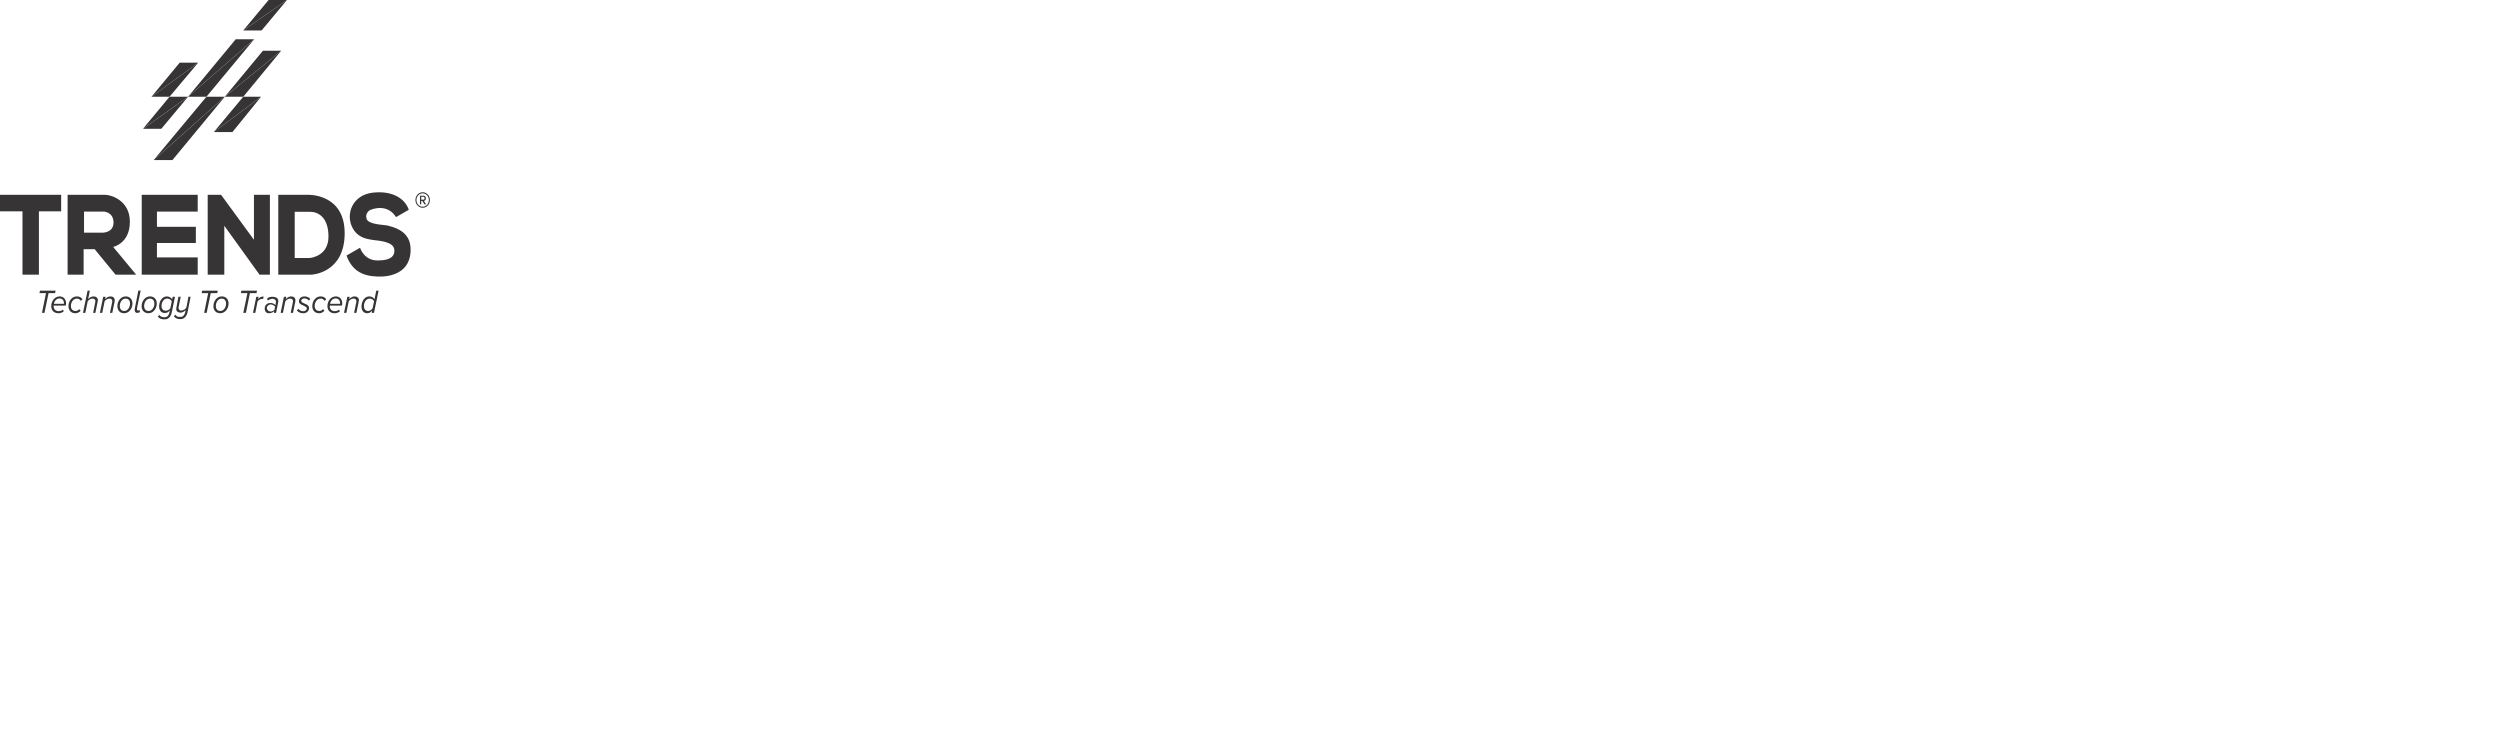
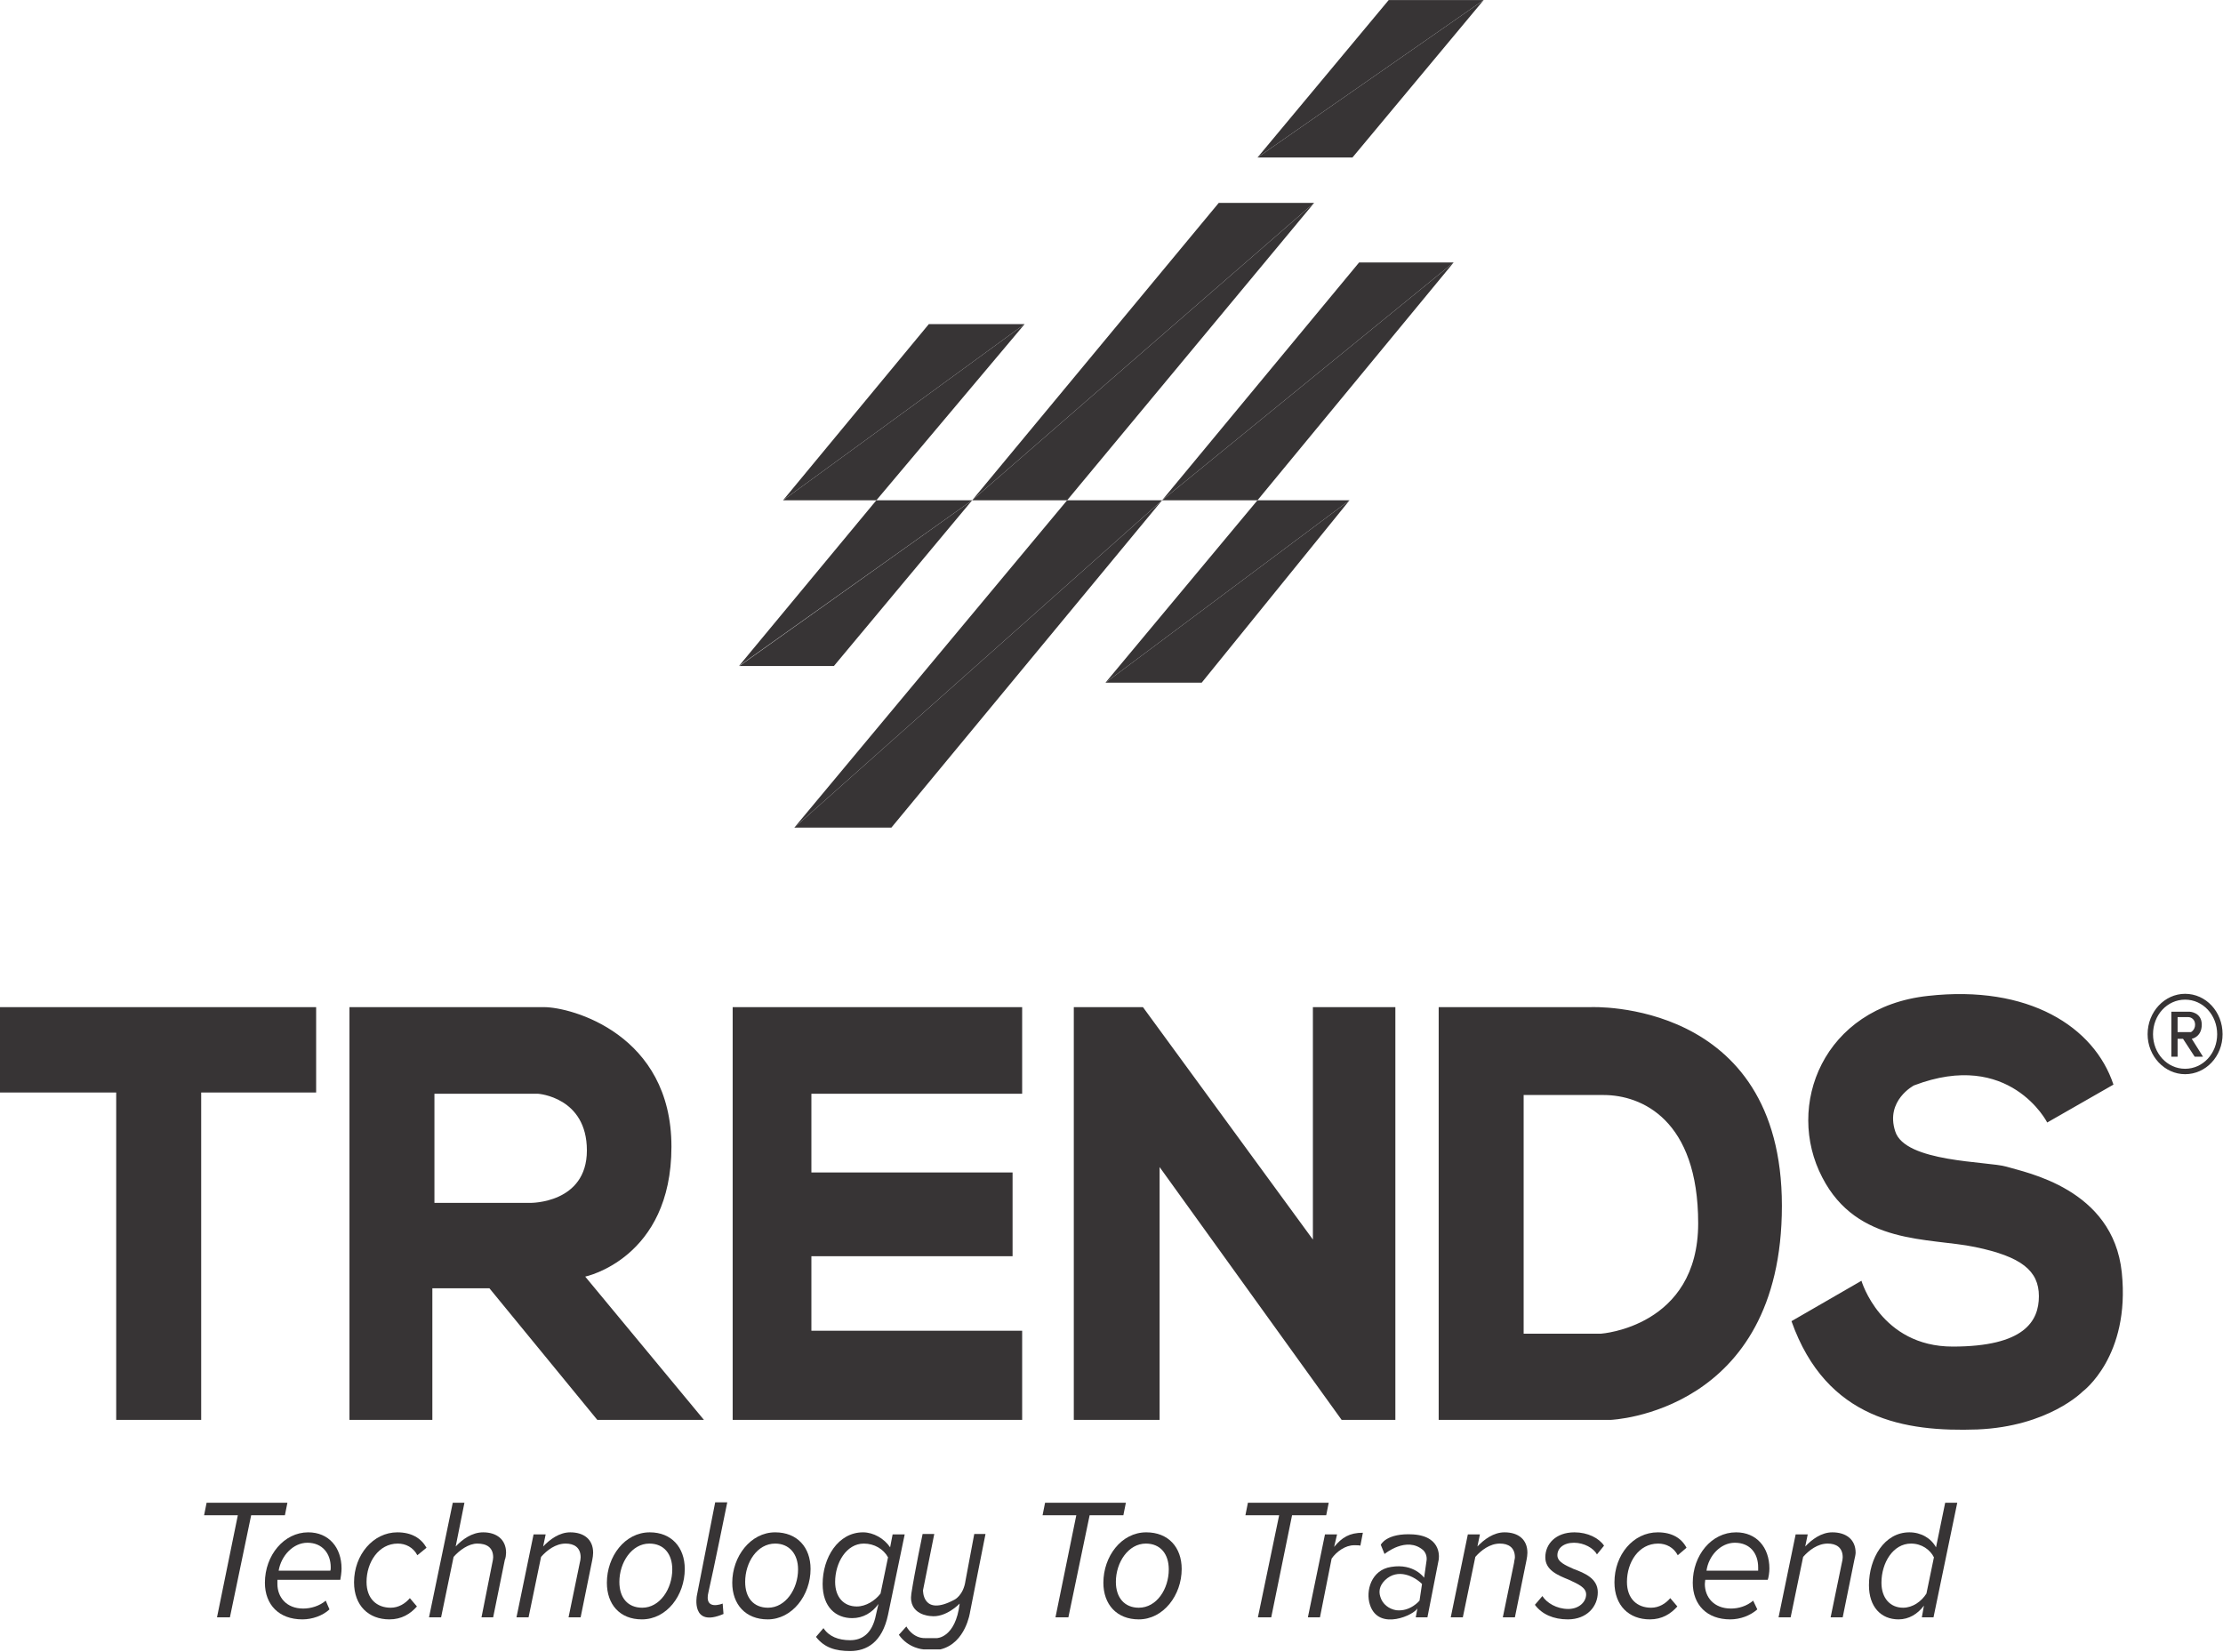
- <svg xmlns="http://www.w3.org/2000/svg" xml:space="preserve" width="310.3mm" height="90.37mm" version="1.1" style="clip-rule:evenodd;fill-rule:evenodd;image-rendering:optimizeQuality;shape-rendering:geometricPrecision;text-rendering:geometricPrecision" viewBox="0 0 31030 9037.001" id="svg33">
-   <defs id="defs1">
-     <style type="text/css" id="style1">
+ <svg xmlns="http://www.w3.org/2000/svg" xml:space="preserve" width="53.365mm" height="39.649mm" version="1.1" style="shape-rendering:geometricPrecision; text-rendering:geometricPrecision; image-rendering:optimizeQuality; fill-rule:evenodd; clip-rule:evenodd" viewBox="0 0 5337 3965">
+   <defs>
+     <style type="text/css">
   
-     .fil0 {fill:none}
-     .fil1 {fill:#373435;fill-rule:nonzero}
+     .fil0 {fill:#373435;fill-rule:nonzero}
   
  </style>
  </defs>
-   <g id="Layer_x0020_1" transform="translate(-8127,-11988)">
-     <rect class="fil0" x="13990" y="13666" width="7359" height="7359" id="rect1" />
-     <rect class="fil0" x="22894" y="13666" width="7359" height="7359" id="rect2" />
-     <rect class="fil0" x="31798" y="13666" width="7359" height="7359" id="rect3" />
+   <g id="Layer_x0020_1">
    <g id="_327588872">
-       <polygon class="fil1" points="8623,15596 8817,15596 8811,15626 8730,15626 8679,15871 8648,15871 8698,15626 8617,15626 " id="polygon3" />
-       <path class="fil1" d="m 8867,15667 c 49,0 80,36 80,87 0,9 -2,22 -3,27 h -151 c 0,2 0,7 0,10 0,31 21,59 62,59 18,0 39,-6 54,-19 l 9,21 c -16,15 -41,24 -65,24 -56,0 -90,-35 -90,-88 0,-66 46,-121 104,-121 z m 54,84 c 0,-33 -20,-59 -56,-59 -34,0 -63,31 -69,67 h 124 c 1,-2 1,-6 1,-8 z" id="path3" />
-       <path class="fil1" d="m 9081,15667 c 34,0 57,14 70,37 l -22,18 c -10,-19 -28,-28 -47,-28 -46,0 -75,45 -75,92 0,41 25,62 58,62 19,0 35,-10 46,-23 l 17,20 c -16,18 -37,31 -66,31 -50,0 -85,-33 -85,-89 0,-66 46,-120 104,-120 z" id="path4" />
-       <path class="fil1" d="m 9309,15740 c 1,-4 2,-10 2,-13 0,-24 -16,-33 -38,-33 -21,0 -43,16 -57,32 l -30,145 h -29 l 57,-275 h 28 l -21,105 c 16,-17 39,-34 66,-34 32,0 55,17 55,49 0,4 -1,13 -3,17 l -28,138 h -28 z" id="path5" />
-       <path class="fil1" d="m 9519,15740 c 1,-4 2,-9 2,-13 0,-24 -16,-33 -36,-33 -24,0 -45,16 -59,32 l -30,145 h -29 l 41,-199 h 29 l -6,29 c 16,-17 39,-34 65,-34 33,0 55,17 55,49 0,4 -1,13 -2,17 l -28,138 h -29 z" id="path6" />
-       <path class="fil1" d="m 9687,15667 c 52,0 84,36 84,88 0,63 -43,121 -103,121 -53,0 -84,-36 -84,-88 0,-63 43,-121 103,-121 z m -1,27 c -42,0 -72,45 -72,92 0,38 20,62 55,62 42,0 72,-45 72,-92 0,-37 -20,-62 -55,-62 z" id="path7" />
+       <polygon id="polygon3" class="fil0" points="496,3608 690,3608 684,3638 603,3638 552,3883 521,3883 571,3638 490,3638 " />
+       <path id="path3" class="fil0" d="M740 3679c49,0 80,36 80,87 0,9 -2,22 -3,27l-151 0c0,2 0,7 0,10 0,31 21,59 62,59 18,0 39,-6 54,-19l9 21c-16,15 -41,24 -65,24 -56,0 -90,-35 -90,-88 0,-66 46,-121 104,-121zm54 84c0,-33 -20,-59 -56,-59 -34,0 -63,31 -69,67l124 0c1,-2 1,-6 1,-8z" />
+       <path id="path4" class="fil0" d="M954 3679c34,0 57,14 70,37l-22 18c-10,-19 -28,-28 -47,-28 -46,0 -75,45 -75,92 0,41 25,62 58,62 19,0 35,-10 46,-23l17 20c-16,18 -37,31 -66,31 -50,0 -85,-33 -85,-89 0,-66 46,-120 104,-120z" />
+       <path id="path5" class="fil0" d="M1182 3752c1,-4 2,-10 2,-13 0,-24 -16,-33 -38,-33 -21,0 -43,16 -57,32l-30 145 -29 0 57 -275 28 0 -21 105c16,-17 39,-34 66,-34 32,0 55,17 55,49 0,4 -1,13 -3,17l-28 138 -28 0 26 -131z" />
+       <path id="path6" class="fil0" d="M1392 3752c1,-4 2,-9 2,-13 0,-24 -16,-33 -36,-33 -24,0 -45,16 -59,32l-30 145 -29 0 41 -199 29 0 -6 29c16,-17 39,-34 65,-34 33,0 55,17 55,49 0,4 -1,13 -2,17l-28 138 -29 0 27 -131z" />
+       <path id="path7" class="fil0" d="M1560 3679c52,0 84,36 84,88 0,63 -43,121 -103,121 -53,0 -84,-36 -84,-88 0,-63 43,-121 103,-121zm-1 27c-42,0 -72,45 -72,92 0,38 20,62 55,62 42,0 72,-45 72,-92 0,-37 -20,-62 -55,-62z" />
      <g id="g22">
-         <path class="fil1" d="m 8127,14611 h 279 v 786 h 204 v -786 h 276 v -205 h -759 z m 1405,442 c 0,0 207,-43 207,-312 0,-270 -240,-335 -306,-335 h -467 v 991 h 199 v -316 h 137 l 259,316 h 256 z m -132,-177 h -230 v -262 h 249 c 0,0 117,8 117,136 0,128 -136,126 -136,126 z m 486,-470 v 991 h 695 v -214 h -506 v -179 h 483 v -201 h -483 v -189 h 506 v -208 z m 819,0 v 991 h 206 v -607 l 437,607 h 129 v -991 h -198 v 558 l -408,-558 z m 1241,0 h -365 v 991 h 413 c 0,0 411,-16 411,-514 0,-498 -459,-477 -459,-477 z m 25,784 h -186 v -573 h 192 c 91,0 227,59 227,308 0,249 -233,265 -233,265 z m 457,-30 168,-97 c 0,0 46,158 219,158 172,0 207,-61 207,-121 0,-61 -42,-95 -153,-118 -110,-23 -283,-4 -367,-167 -90,-172 2,-409 254,-436 241,-27 399,74 445,213 l -159,91 c 0,0 -90,-177 -320,-89 0,0 -69,36 -45,110 23,75 223,72 267,85 45,14 256,52 277,254 21,202 -94,286 -94,286 0,0 -82,84 -253,91 -172,6 -362,-23 -446,-260 z m 945,-786 c -49,0 -90,43 -90,97 0,53 41,96 90,96 50,0 90,-43 90,-96 0,-54 -40,-97 -90,-97 z m 0,180 c -43,0 -77,-37 -77,-83 0,-46 34,-83 77,-83 43,0 77,37 77,83 0,46 -34,83 -77,83 z m 16,-72 c 0,0 24,-4 24,-34 0,-30 -29,-31 -29,-31 h -44 v 108 h 15 v -43 h 13 l 28,43 h 20 z m -34,-16 v -36 c 0,0 20,0 26,0 6,0 16,5 16,18 0,13 -10,18 -10,18 z" id="path8" />
+         <path id="path8" class="fil0" d="M0 2623l279 0 0 786 204 0 0 -786 276 0 0 -205 -759 0 0 205zm1405 442c0,0 207,-43 207,-312 0,-270 -240,-335 -306,-335l-467 0 0 991 199 0 0 -316 137 0 259 316 256 0 -285 -344zm-132 -177l-230 0 0 -262 249 0c0,0 117,8 117,136 0,128 -136,126 -136,126zm486 -470l0 991 695 0 0 -214 -506 0 0 -179 483 0 0 -201 -483 0 0 -189 506 0 0 -208 -695 0zm819 0l0 991 206 0 0 -607 437 607 129 0 0 -991 -198 0 0 558 -408 -558 -166 0zm1241 0l-365 0 0 991 413 0c0,0 411,-16 411,-514 0,-498 -459,-477 -459,-477zm25 784l-186 0 0 -573 192 0c91,0 227,59 227,308 0,249 -233,265 -233,265zm457 -30l168 -97c0,0 46,158 219,158 172,0 207,-61 207,-121 0,-61 -42,-95 -153,-118 -110,-23 -283,-4 -367,-167 -90,-172 2,-409 254,-436 241,-27 399,74 445,213l-159 91c0,0 -90,-177 -320,-89 0,0 -69,36 -45,110 23,75 223,72 267,85 45,14 256,52 277,254 21,202 -94,286 -94,286 0,0 -82,84 -253,91 -172,6 -362,-23 -446,-260zm945 -786c-49,0 -90,43 -90,97 0,53 41,96 90,96 50,0 90,-43 90,-96 0,-54 -40,-97 -90,-97zm0 180c-43,0 -77,-37 -77,-83 0,-46 34,-83 77,-83 43,0 77,37 77,83 0,46 -34,83 -77,83zm16 -72c0,0 24,-4 24,-34 0,-30 -29,-31 -29,-31l-44 0 0 108 15 0 0 -43 13 0 28 43 20 0 -27 -43zm-34 -16l0 -36c0,0 20,0 26,0 6,0 16,5 16,18 0,13 -10,18 -10,18l-32 0z" />
        <g id="g21">
-           <polygon class="fil1" points="11689,11988 11146,12366 11461,11988 " id="polygon8" />
-           <polygon class="fil1" points="11689,11988 11146,12366 11374,12366 " id="polygon9" />
-           <polygon class="fil1" points="10461,13189 11282,12475 11053,12475 " id="polygon10" />
-           <polygon class="fil1" points="11282,12475 10461,13189 10689,13189 " id="polygon11" />
-           <polygon class="fil1" points="10007,13189 10587,12766 10357,12766 " id="polygon12" />
-           <polygon class="fil1" points="10587,12766 10007,13189 10231,13189 " id="polygon13" />
-           <polygon class="fil1" points="11617,12618 11390,12618 10917,13189 " id="polygon14" />
-           <polygon class="fil1" points="11146,13189 11617,12618 10917,13189 " id="polygon15" />
-           <polygon class="fil1" points="9901,13587 10461,13189 10231,13189 " id="polygon16" />
-           <polygon class="fil1" points="10034,13975 10917,13189 10689,13189 " id="polygon17" />
-           <polygon class="fil1" points="10781,13627 11367,13189 11146,13189 " id="polygon18" />
-           <polygon class="fil1" points="10129,13587 9902,13587 10461,13189 " id="polygon19" />
-           <polygon class="fil1" points="10267,13975 10917,13189 10034,13975 " id="polygon20" />
-           <polygon class="fil1" points="11012,13627 11367,13189 10781,13627 " id="polygon21" />
+           <polygon id="polygon8" class="fil0" points="3562,0 3019,378 3334,0 " />
+           <polygon id="polygon9" class="fil0" points="3562,0 3019,378 3247,378 " />
+           <polygon id="polygon10" class="fil0" points="2334,1201 3155,487 2926,487 " />
+           <polygon id="polygon11" class="fil0" points="3155,487 2334,1201 2562,1201 " />
+           <polygon id="polygon12" class="fil0" points="1880,1201 2460,778 2230,778 " />
+           <polygon id="polygon13" class="fil0" points="2460,778 1880,1201 2104,1201 " />
+           <polygon id="polygon14" class="fil0" points="3490,630 3263,630 2790,1201 " />
+           <polygon id="polygon15" class="fil0" points="3019,1201 3490,630 2790,1201 " />
+           <polygon id="polygon16" class="fil0" points="1774,1599 2334,1201 2104,1201 " />
+           <polygon id="polygon17" class="fil0" points="1907,1987 2790,1201 2562,1201 " />
+           <polygon id="polygon18" class="fil0" points="2654,1639 3240,1201 3019,1201 " />
+           <polygon id="polygon19" class="fil0" points="2002,1599 1775,1599 2334,1201 " />
+           <polygon id="polygon20" class="fil0" points="2140,1987 2790,1201 1907,1987 " />
+           <polygon id="polygon21" class="fil0" points="2885,1639 3240,1201 2654,1639 " />
        </g>
-         <path class="fil1" d="m 9988,15667 c 53,0 85,36 85,88 0,63 -44,121 -103,121 -53,0 -85,-36 -85,-88 0,-63 44,-121 103,-121 z m 0,27 c -43,0 -72,45 -72,92 0,38 20,62 55,62 42,0 72,-45 72,-92 0,-37 -21,-62 -55,-62 z" id="path21" />
+         <path id="path21" class="fil0" d="M1861 3679c53,0 85,36 85,88 0,63 -44,121 -103,121 -53,0 -85,-36 -85,-88 0,-63 44,-121 103,-121zm0 27c-43,0 -72,45 -72,92 0,38 20,62 55,62 42,0 72,-45 72,-92 0,-37 -21,-62 -55,-62z" />
      </g>
-       <path class="fil1" d="m 10104,15897 c 13,20 36,29 64,29 28,0 53,-15 62,-61 l 6,-26 c -15,21 -37,34 -63,34 -39,0 -71,-26 -71,-82 0,-63 37,-124 97,-124 25,0 51,15 65,36 l 6,-31 h 29 l -40,193 c -14,66 -51,87 -91,87 -35,0 -62,-8 -82,-34 z m 155,-170 c -11,-20 -33,-33 -58,-33 -42,0 -69,46 -69,92 0,37 21,59 52,59 22,0 44,-14 57,-31 z" id="path22" />
-       <polygon class="fil1" points="10636,15596 10830,15596 10824,15626 10743,15626 10692,15871 10661,15871 10711,15626 10630,15626 " id="polygon22" />
-       <path class="fil1" d="m 10879,15667 c 53,0 85,36 85,88 0,63 -44,121 -103,121 -53,0 -85,-36 -85,-88 0,-63 43,-121 103,-121 z m -1,27 c -42,0 -72,45 -72,92 0,38 21,62 55,62 43,0 72,-45 72,-92 0,-37 -20,-62 -55,-62 z" id="path23" />
-       <polygon class="fil1" points="11123,15596 11317,15596 11311,15626 11229,15626 11179,15871 11147,15871 11198,15626 11117,15626 " id="polygon23" />
-       <path class="fil1" d="m 11308,15672 h 29 l -7,30 c 19,-23 37,-34 69,-34 l -6,31 c -3,-1 -8,-1 -15,-1 -21,0 -42,15 -54,32 l -28,141 h -29 z" id="path24" />
-       <path class="fil1" d="m 11762,15740 c 0,-4 2,-9 2,-13 0,-24 -16,-33 -36,-33 -24,0 -45,16 -59,32 l -30,145 h -29 l 41,-199 h 29 l -6,29 c 16,-17 39,-34 65,-34 33,0 55,17 55,49 0,4 -1,13 -2,17 l -28,138 h -29 z" id="path25" />
-       <path class="fil1" d="m 11830,15820 c 10,16 34,31 62,31 26,0 43,-17 43,-35 0,-17 -20,-25 -41,-35 -27,-11 -57,-23 -57,-54 0,-32 25,-60 70,-60 32,0 59,14 71,32 l -17,21 c -8,-15 -31,-28 -55,-28 -25,0 -40,13 -40,30 0,16 19,24 39,33 27,10 58,23 58,56 0,34 -26,65 -72,65 -34,0 -62,-12 -79,-35 z" id="path26" />
-       <path class="fil1" d="m 12107,15667 c 34,0 57,14 69,37 l -21,18 c -10,-19 -28,-28 -47,-28 -47,0 -75,45 -75,92 0,41 25,62 58,62 19,0 35,-10 46,-23 l 17,20 c -16,18 -37,31 -66,31 -50,0 -85,-33 -85,-89 0,-66 45,-120 104,-120 z" id="path27" />
-       <path class="fil1" d="m 12295,15667 c 49,0 80,36 80,87 0,9 -2,22 -4,27 h -150 c 0,2 -1,7 -1,10 0,31 21,59 63,59 18,0 38,-6 53,-19 l 10,21 c -17,15 -41,24 -65,24 -56,0 -90,-35 -90,-88 0,-66 45,-121 104,-121 z m 53,84 c 0,-33 -19,-59 -56,-59 -34,0 -63,31 -68,67 h 124 c 0,-2 0,-6 0,-8 z" id="path28" />
-       <path class="fil1" d="m 12549,15740 c 1,-4 2,-9 2,-13 0,-24 -16,-33 -36,-33 -24,0 -45,16 -59,32 l -30,145 h -29 l 41,-199 h 29 l -6,29 c 16,-17 39,-34 65,-34 33,0 56,17 56,49 0,4 -2,13 -3,17 l -28,138 h -29 z" id="path29" />
-       <path class="fil1" d="m 12797,15596 h 29 l -57,275 h -28 l 5,-28 c -15,20 -36,33 -61,33 -42,0 -71,-30 -71,-82 0,-65 37,-127 97,-127 28,0 52,14 64,36 z m -101,252 c 23,0 44,-15 56,-34 l 18,-87 c -9,-18 -29,-33 -55,-33 -43,0 -71,46 -71,94 0,37 21,60 52,60 z" id="path30" />
-       <path class="fil1" d="m 11520,15672 c -65,-4 -78,25 -78,25 l 9,22 c 0,0 53,-44 93,-9 6,6 9,15 8,24 l -6,42 c 0,0 -24,-35 -79,-26 -48,7 -62,58 -51,91 21,65 109,23 114,8 l -4,22 h 28 l 27,-138 c 0,0 11,-56 -61,-61 z m 15,159 c 0,0 -22,27 -56,23 -18,-3 -33,-15 -38,-32 -4,-12 -3,-26 11,-40 31,-30 71,-9 89,9 z" id="path31" />
-       <path class="fil1" d="m 9873,15595 h -29 l -44,224 c 0,0 -15,78 64,44 l -2,-25 c 0,0 -46,19 -34,-28 11,-47 45,-215 45,-215 z" id="path32" />
-       <path class="fil1" d="m 10342,15671 h 28 l -27,135 c 0,0 -2,64 75,23 0,0 22,-10 27,-46 l 21,-112 h 27 l -37,187 c 0,0 -10,75 -71,90 h -41 c 0,0 -36,-2 -59,-35 l 18,-20 c 0,0 15,29 46,28 h 27 c 0,0 45,0 55,-83 0,0 -33,35 -70,30 0,0 -54,-2 -46,-54 8,-52 27,-143 27,-143 z" id="path33" />
+       <path id="path22" class="fil0" d="M1977 3909c13,20 36,29 64,29 28,0 53,-15 62,-61l6 -26c-15,21 -37,34 -63,34 -39,0 -71,-26 -71,-82 0,-63 37,-124 97,-124 25,0 51,15 65,36l6 -31 29 0 -40 193c-14,66 -51,87 -91,87 -35,0 -62,-8 -82,-34l18 -21zm155 -170c-11,-20 -33,-33 -58,-33 -42,0 -69,46 -69,92 0,37 21,59 52,59 22,0 44,-14 57,-31l18 -87z" />
+       <polygon id="polygon22" class="fil0" points="2509,3608 2703,3608 2697,3638 2616,3638 2565,3883 2534,3883 2584,3638 2503,3638 " />
+       <path id="path23" class="fil0" d="M2752 3679c53,0 85,36 85,88 0,63 -44,121 -103,121 -53,0 -85,-36 -85,-88 0,-63 43,-121 103,-121zm-1 27c-42,0 -72,45 -72,92 0,38 21,62 55,62 43,0 72,-45 72,-92 0,-37 -20,-62 -55,-62z" />
+       <polygon id="polygon23" class="fil0" points="2996,3608 3190,3608 3184,3638 3102,3638 3052,3883 3020,3883 3071,3638 2990,3638 " />
+       <path id="path24" class="fil0" d="M3181 3684l29 0 -7 30c19,-23 37,-34 69,-34l-6 31c-3,-1 -8,-1 -15,-1 -21,0 -42,15 -54,32l-28 141 -29 0 41 -199z" />
+       <path id="path25" class="fil0" d="M3635 3752c0,-4 2,-9 2,-13 0,-24 -16,-33 -36,-33 -24,0 -45,16 -59,32l-30 145 -29 0 41 -199 29 0 -6 29c16,-17 39,-34 65,-34 33,0 55,17 55,49 0,4 -1,13 -2,17l-28 138 -29 0 27 -131z" />
+       <path id="path26" class="fil0" d="M3703 3832c10,16 34,31 62,31 26,0 43,-17 43,-35 0,-17 -20,-25 -41,-35 -27,-11 -57,-23 -57,-54 0,-32 25,-60 70,-60 32,0 59,14 71,32l-17 21c-8,-15 -31,-28 -55,-28 -25,0 -40,13 -40,30 0,16 19,24 39,33 27,10 58,23 58,56 0,34 -26,65 -72,65 -34,0 -62,-12 -79,-35l18 -21z" />
+       <path id="path27" class="fil0" d="M3980 3679c34,0 57,14 69,37l-21 18c-10,-19 -28,-28 -47,-28 -47,0 -75,45 -75,92 0,41 25,62 58,62 19,0 35,-10 46,-23l17 20c-16,18 -37,31 -66,31 -50,0 -85,-33 -85,-89 0,-66 45,-120 104,-120z" />
+       <path id="path28" class="fil0" d="M4168 3679c49,0 80,36 80,87 0,9 -2,22 -4,27l-150 0c0,2 -1,7 -1,10 0,31 21,59 63,59 18,0 38,-6 53,-19l10 21c-17,15 -41,24 -65,24 -56,0 -90,-35 -90,-88 0,-66 45,-121 104,-121zm53 84c0,-33 -19,-59 -56,-59 -34,0 -63,31 -68,67l124 0c0,-2 0,-6 0,-8z" />
+       <path id="path29" class="fil0" d="M4422 3752c1,-4 2,-9 2,-13 0,-24 -16,-33 -36,-33 -24,0 -45,16 -59,32l-30 145 -29 0 41 -199 29 0 -6 29c16,-17 39,-34 65,-34 33,0 56,17 56,49 0,4 -2,13 -3,17l-28 138 -29 0 27 -131z" />
+       <path id="path30" class="fil0" d="M4670 3608l29 0 -57 275 -28 0 5 -28c-15,20 -36,33 -61,33 -42,0 -71,-30 -71,-82 0,-65 37,-127 97,-127 28,0 52,14 64,36l22 -107zm-101 252c23,0 44,-15 56,-34l18 -87c-9,-18 -29,-33 -55,-33 -43,0 -71,46 -71,94 0,37 21,60 52,60z" />
+       <path id="path31" class="fil0" d="M3393 3684c-65,-4 -78,25 -78,25l9 22c0,0 53,-44 93,-9 6,6 9,15 8,24l-6 42c0,0 -24,-35 -79,-26 -48,7 -62,58 -51,91 21,65 109,23 114,8l-4 22 28 0 27 -138c0,0 11,-56 -61,-61zm15 159c0,0 -22,27 -56,23 -18,-3 -33,-15 -38,-32 -4,-12 -3,-26 11,-40 31,-30 71,-9 89,9l-6 40z" />
+       <path id="path32" class="fil0" d="M1746 3607l-29 0 -44 224c0,0 -15,78 64,44l-2 -25c0,0 -46,19 -34,-28 11,-47 45,-215 45,-215z" />
+       <path id="path33" class="fil0" d="M2215 3683l28 0 -27 135c0,0 -2,64 75,23 0,0 22,-10 27,-46l21 -112 27 0 -37 187c0,0 -10,75 -71,90l-41 0c0,0 -36,-2 -59,-35l18 -20c0,0 15,29 46,28l27 0c0,0 45,0 55,-83 0,0 -33,35 -70,30 0,0 -54,-2 -46,-54 8,-52 27,-143 27,-143z" />
    </g>
  </g>
</svg>
